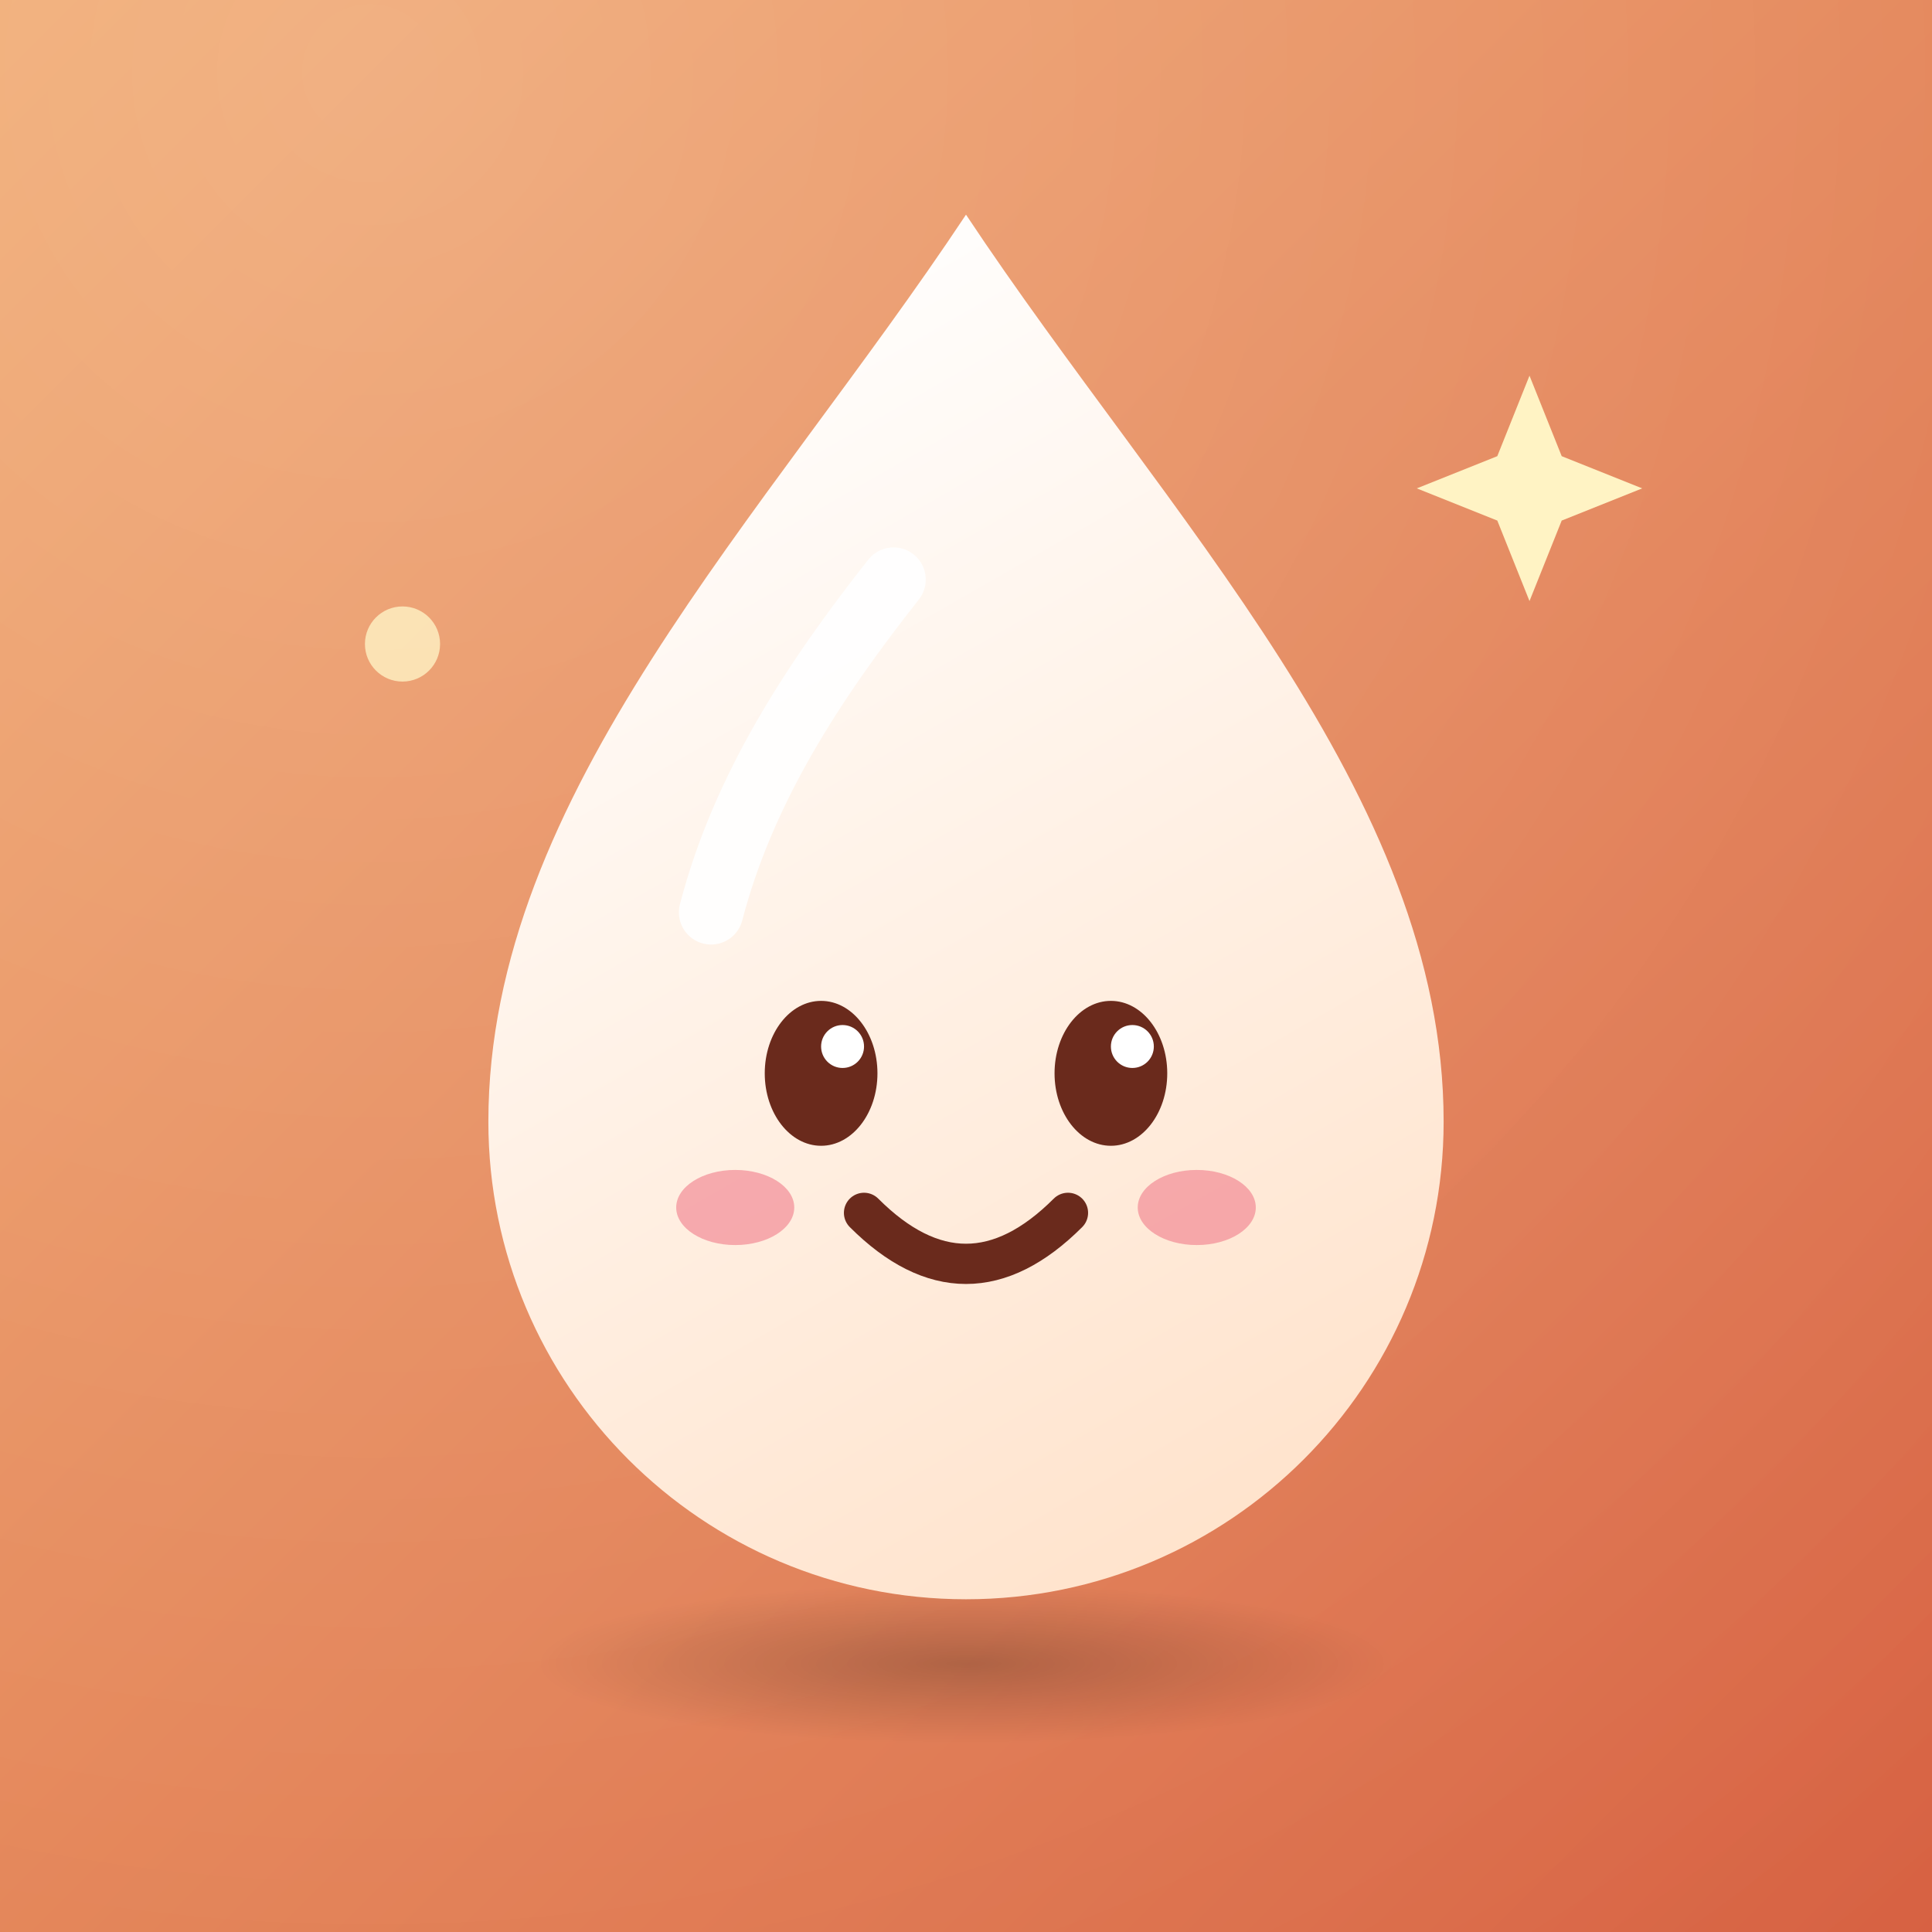
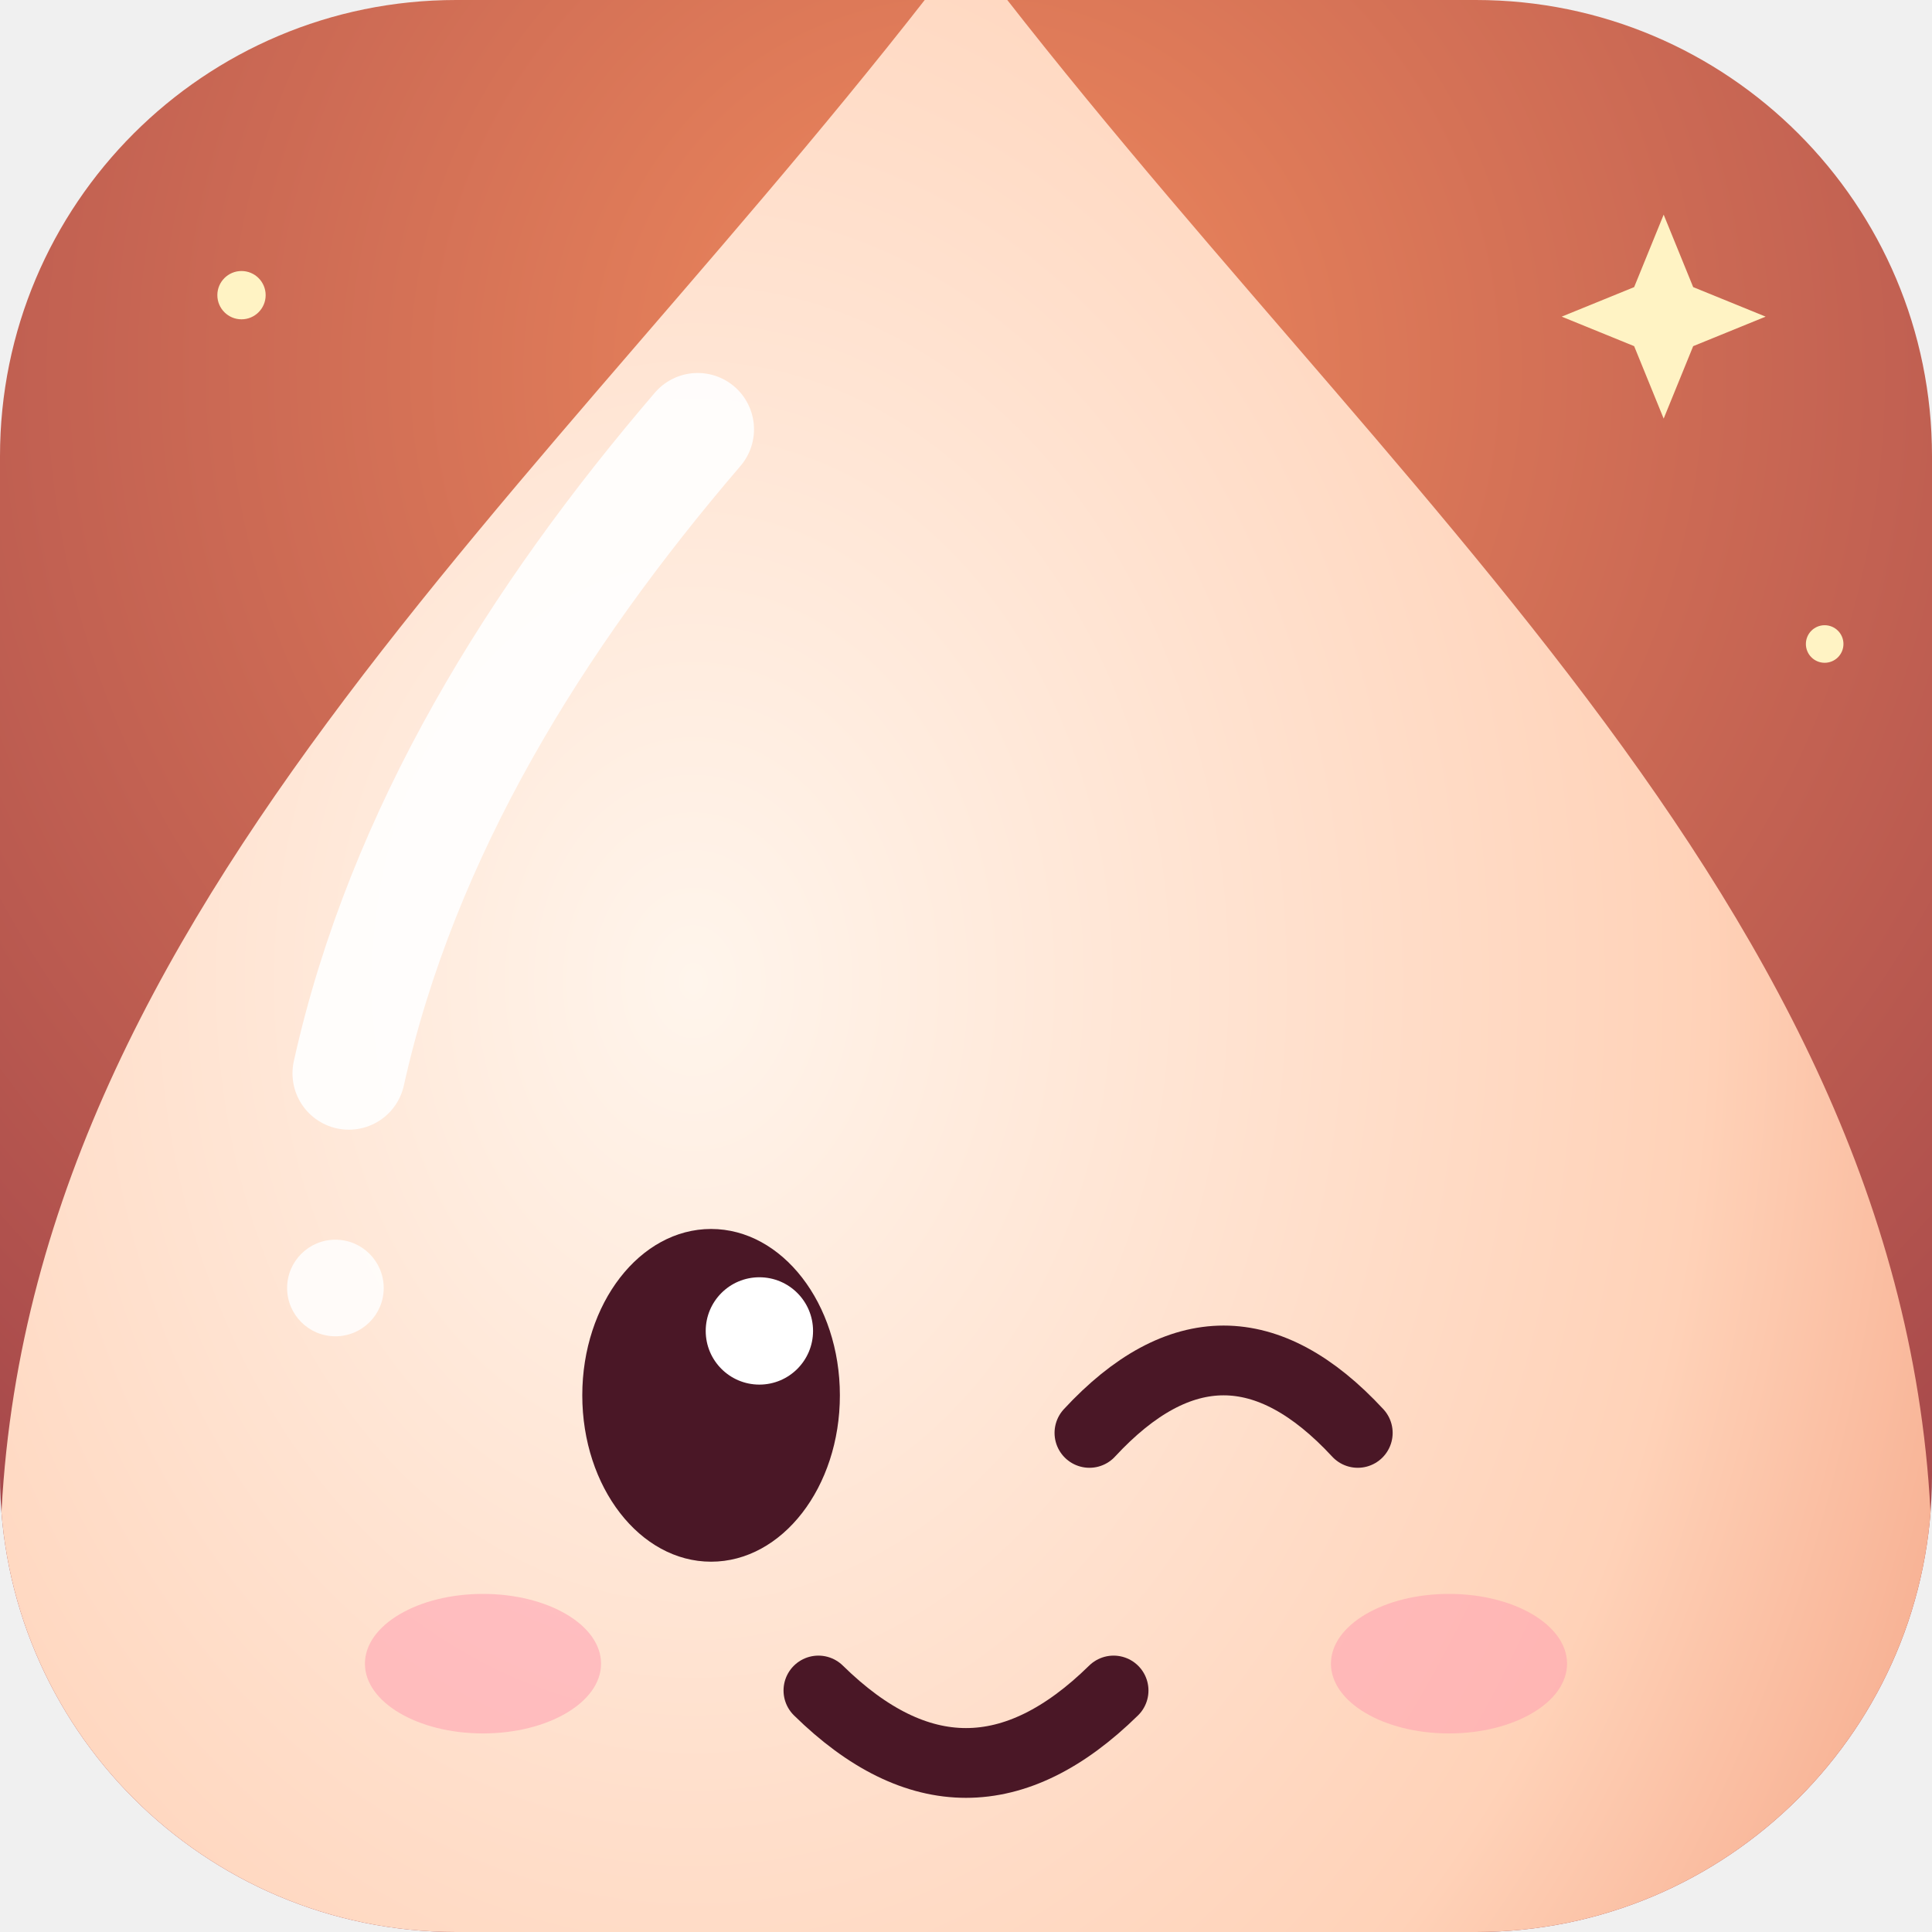
<svg xmlns="http://www.w3.org/2000/svg" viewBox="18 18 72 72">
-   <defs>
-     <linearGradient id="g" x1="0" y1="0" x2="1" y2="1">
-       <stop offset="0" stop-color="#f6b26b" />
-       <stop offset="1" stop-color="#d0503a" />
-     </linearGradient>
-     <radialGradient id="l" cx="0.3" cy="0.2" r="0.8">
-       <stop offset="0" stop-color="#ffffff" stop-opacity="0.22" />
-       <stop offset="1" stop-color="#ffffff" stop-opacity="0" />
+   <clipPath id="r">
+     <rect x="18" y="18" width="72" height="72" rx="17" />
+   </clipPath>
+   <g clip-path="url(#r)">
+     <radialGradient id="bg" cx="0.5" cy="0.3" r="0.8">
+       <stop offset="0" stop-color="#f08a5d" />
+       <stop offset="1" stop-color="#7a2140" />
    </radialGradient>
-   </defs>
-   <rect width="108" height="108" fill="url(#g)" />
-   <rect width="108" height="108" fill="url(#l)" />
-   <defs>
-     <linearGradient id="d2" x1="0.3" y1="0" x2="0.7" y2="1">
-       <stop offset="0" stop-color="#ffffff" />
-       <stop offset="1" stop-color="#ffe3cc" />
-     </linearGradient>
-     <radialGradient id="s2" cx="0.5" cy="0.5" r="0.5">
-       <stop offset="0" stop-color="#000" stop-opacity="0.22" />
-       <stop offset="1" stop-color="#000" stop-opacity="0" />
+     <rect x="0" y="0" width="108" height="108" fill="url(#bg)" />
+     <g fill="#fff3c4">
+       <path d="M80 26l1.1 2.7 2.7 1.1-2.7 1.1-1.1 2.7-1.1-2.7-2.7-1.1 2.7-1.1z" />
+       <circle cx="27" cy="29" r="0.9" />
+       <circle cx="86" cy="42" r="0.7" />
+     </g>
+     <radialGradient id="dr" cx="0.36" cy="0.4" r="0.8">
+       <stop offset="0" stop-color="#fff5ec" />
+       <stop offset="0.65" stop-color="#ffd2b8" />
+       <stop offset="1" stop-color="#f29a7a" />
    </radialGradient>
-   </defs>
-   <ellipse cx="54" cy="80" rx="16" ry="3" fill="url(#s2)" />
-   <path d="M54 26C61.5 37.3 71.8 47.6 71.8 59.8a17.8 17.8 0 0 1-35.6 0C36.2 47.6 46.5 37.3 54 26z" fill="url(#d2)" />
-   <path d="M44.5 52c1.2-4.6 3.8-8.6 6.8-12.4" stroke="#ffffff" stroke-width="2.4" stroke-linecap="round" fill="none" opacity="0.9" />
-   <ellipse cx="48.6" cy="58" rx="2.1" ry="2.7" fill="#6a2a1c" />
-   <ellipse cx="59.4" cy="58" rx="2.1" ry="2.7" fill="#6a2a1c" />
-   <circle cx="49.4" cy="57" r="0.8" fill="#fff" />
-   <circle cx="60.2" cy="57" r="0.8" fill="#fff" />
-   <ellipse cx="45.4" cy="63" rx="2.2" ry="1.4" fill="#f07c8a" opacity="0.6" />
-   <ellipse cx="62.6" cy="63" rx="2.2" ry="1.4" fill="#f07c8a" opacity="0.6" />
-   <path d="M50.2 63.2q3.8 3.8 7.6 0" stroke="#6a2a1c" stroke-width="1.5" stroke-linecap="round" fill="none" />
-   <path d="M75 32l1.2 3 3 1.2-3 1.2-1.2 3-1.2-3-3-1.2 3-1.2z" fill="#fff3c4" />
-   <circle cx="33" cy="42" r="1.4" fill="#fff3c4" opacity="0.8" />
+     <path d="M54 16C69.5 36.5 90 52.5 90 76.5a36 36 0 0 1-72 0C18 52.5 38.5 36.5 54 16z" fill="url(#dr)" />
+     <path d="M31 58c2-9 7-17 13-24" stroke="#fff" stroke-width="4.2" stroke-linecap="round" fill="none" opacity="0.9" />
+     <circle cx="30.5" cy="66" r="1.8" fill="#fff" opacity="0.85" />
+     <ellipse cx="44.5" cy="70" rx="4.8" ry="6.2" fill="#4a1726" />
+     <circle cx="46.3" cy="67.6" r="2" fill="#fff" />
+     <path d="M58.6 71.4q5-5.4 10 0" stroke="#4a1726" stroke-width="2.6" fill="none" stroke-linecap="round" />
+     <path d="M48.5 81q5.5 5.4 11 0" stroke="#4a1726" stroke-width="2.6" fill="none" stroke-linecap="round" />
+     <ellipse cx="36" cy="80" rx="4.4" ry="2.6" fill="#ff9fb0" opacity="0.55" />
+     <ellipse cx="72" cy="80" rx="4.4" ry="2.6" fill="#ff9fb0" opacity="0.55" />
+   </g>
</svg>
